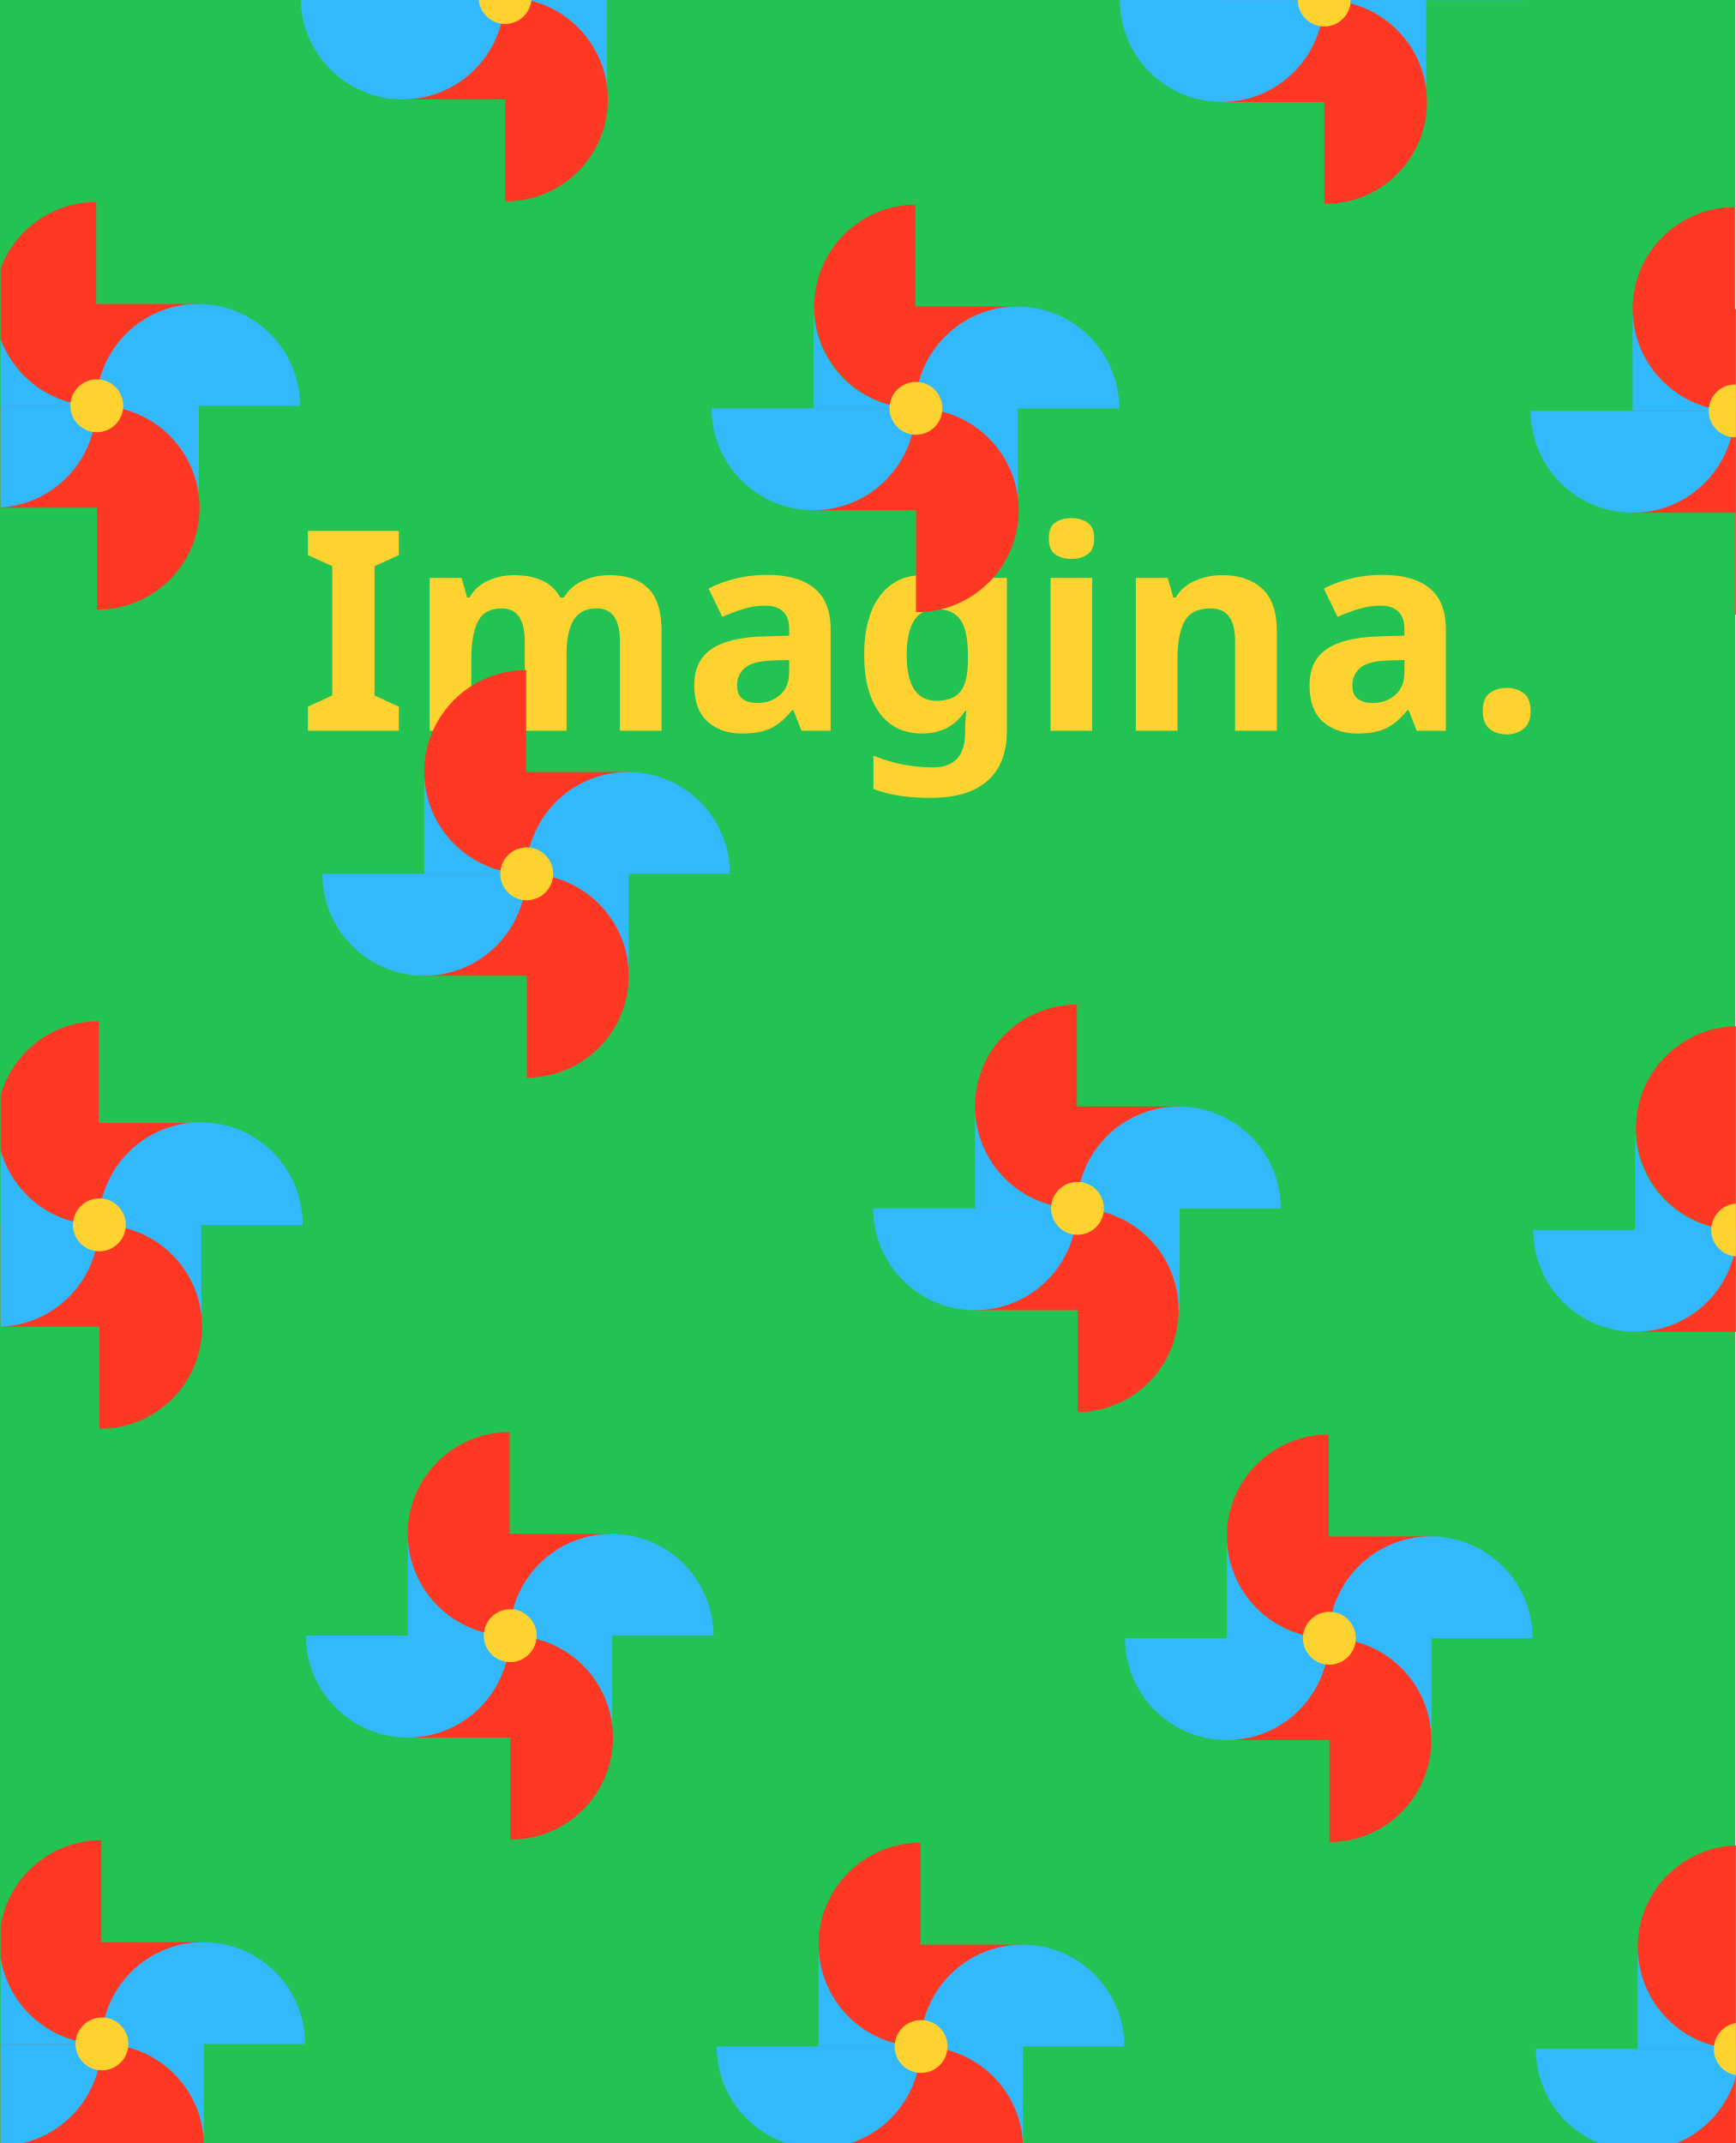
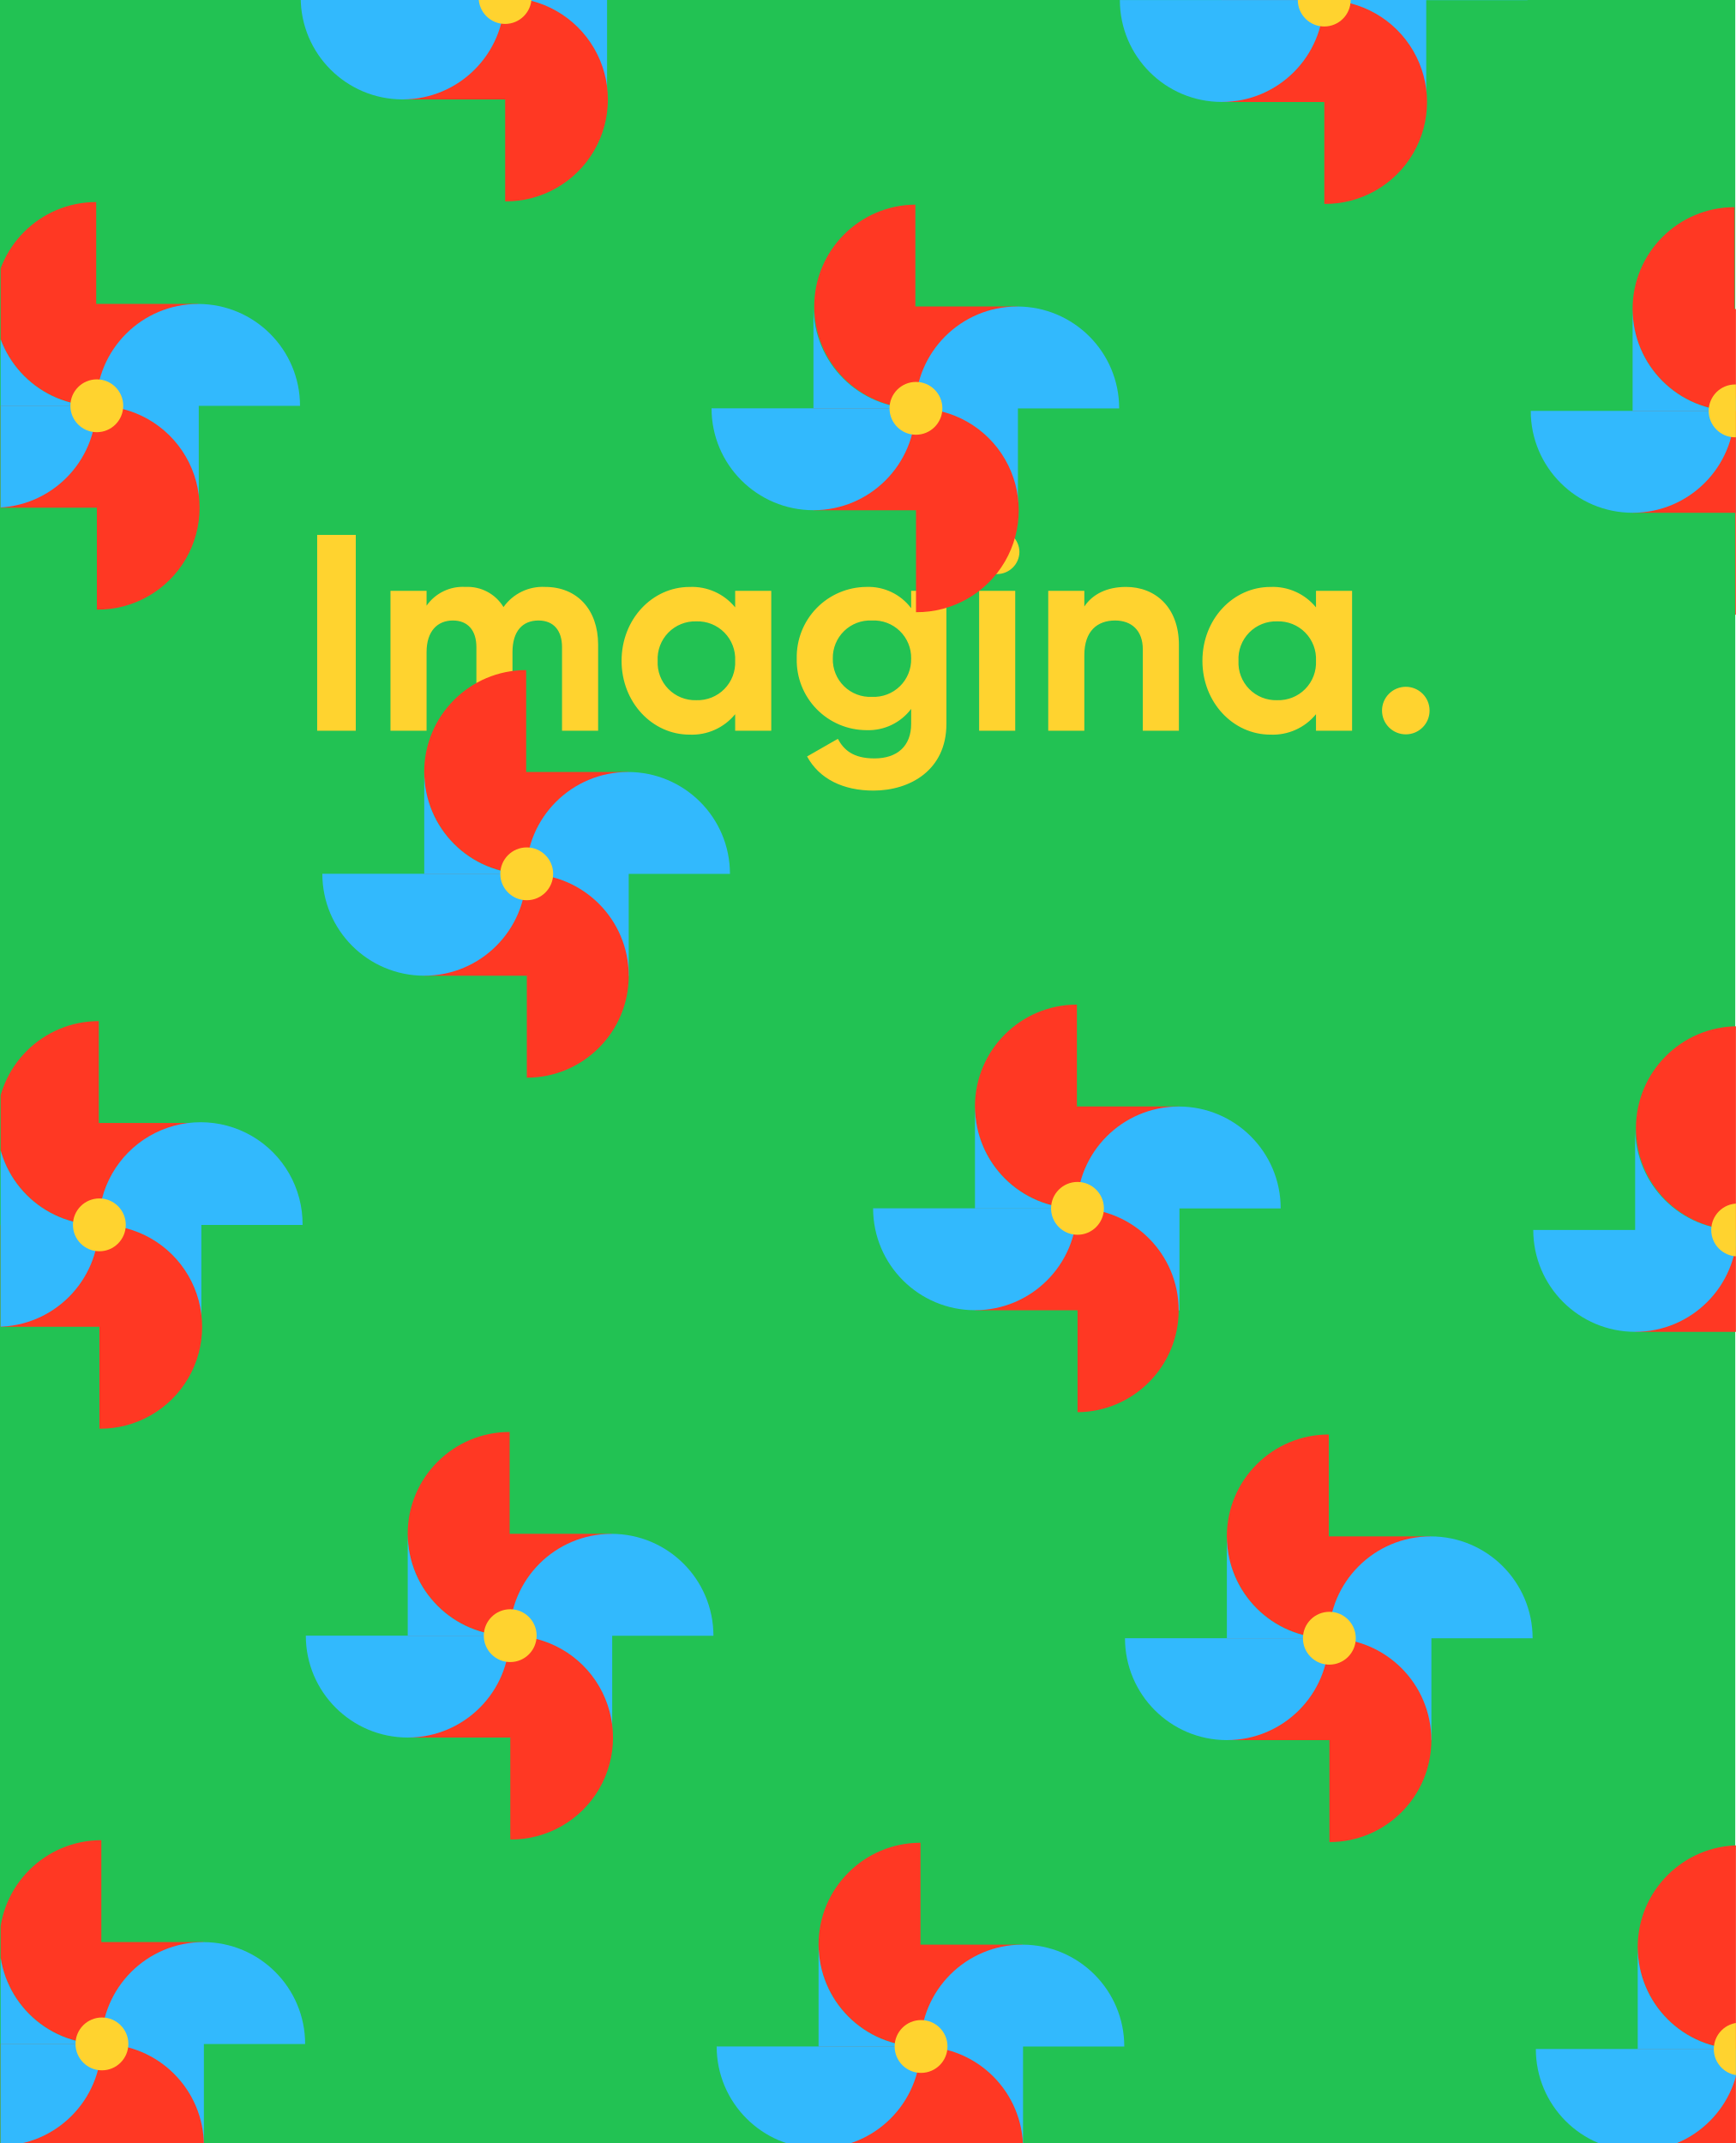
<svg xmlns="http://www.w3.org/2000/svg" width="273" height="337.053" viewBox="0 0 273 337.053">
  <defs>
-     <style>.a{fill:none;}.b{fill:#22c253;}.c,.g{fill:#ffd32f;}.c{font-size:44px;font-family:Gilroy-Bold, Gilroy;font-weight:700;}.d{clip-path:url(#a);}.e{fill:#ff3823;}.f{fill:#32b9fd;}</style>
+     <style>.a{fill:none;}.b{fill:#22c253;}.c{fill:#ffd32f;}.d{clip-path:url(#a);}.e{fill:#ff3823;}.f{fill:#32b9fd;}</style>
    <clipPath id="a">
      <rect class="a" width="272.895" height="337.053" />
    </clipPath>
  </defs>
  <g transform="translate(-1093 -1493.904)">
    <rect class="b" width="272.895" height="337.053" transform="translate(1093 1493.904)" />
-     <text class="c" transform="translate(1230 1608.832)">
-       <tspan x="-89.98" y="0">Imagina.</tspan>
-     </text>
+     <path class="c" d="M-87.12-30.8V0h6.072V-30.8Zm35.86,8.184a7.537,7.537,0,0,0-6.556,3.168A6.6,6.6,0,0,0-63.8-22.616a6.945,6.945,0,0,0-6.116,2.948V-22h-5.676V0h5.676V-12.364c0-3.3,1.716-4.972,4.136-4.972,2.376,0,3.7,1.584,3.7,4.18V0h5.676V-12.364c0-3.3,1.584-4.972,4.092-4.972,2.376,0,3.7,1.584,3.7,4.18V0h5.676V-13.552C-42.944-19.052-46.244-22.616-51.26-22.616ZM-21.384-22v2.6a8.758,8.758,0,0,0-7.172-3.212c-5.852,0-10.692,5.06-10.692,11.616S-34.408.616-28.556.616A8.758,8.758,0,0,0-21.384-2.6V0h5.676V-22ZM-27.5-4.8A5.9,5.9,0,0,1-33.572-11,5.9,5.9,0,0,1-27.5-17.2,5.915,5.915,0,0,1-21.384-11,5.915,5.915,0,0,1-27.5-4.8ZM6.292-22v2.728a8.406,8.406,0,0,0-7.04-3.344A11.026,11.026,0,0,0-11.7-11.352,11,11,0,0,0-.748-.088a8.406,8.406,0,0,0,7.04-3.344v2.376c0,3.476-2.2,5.412-5.764,5.412-3.388,0-4.84-1.364-5.764-3.08l-4.84,2.772C-8.14,7.612-4.356,9.416.352,9.416c5.808,0,11.484-3.256,11.484-10.472V-22ZM.132-5.324a5.883,5.883,0,0,1-6.16-6.028,5.873,5.873,0,0,1,6.16-5.984,5.873,5.873,0,0,1,6.16,5.984A5.883,5.883,0,0,1,.132-5.324ZM19.8-24.64a3.521,3.521,0,0,0,3.52-3.476,3.559,3.559,0,0,0-3.52-3.52,3.551,3.551,0,0,0-3.476,3.52A3.512,3.512,0,0,0,19.8-24.64ZM16.984,0H22.66V-22H16.984Zm23.1-22.616c-2.948,0-5.236,1.1-6.556,3.08V-22H27.852V0h5.676V-11.88c0-3.828,2.068-5.456,4.84-5.456,2.552,0,4.356,1.54,4.356,4.532V0H48.4V-13.508C48.4-19.36,44.748-22.616,40.084-22.616ZM69.96-22v2.6a8.758,8.758,0,0,0-7.172-3.212C56.936-22.616,52.1-17.556,52.1-11S56.936.616,62.788.616A8.758,8.758,0,0,0,69.96-2.6V0h5.676V-22ZM63.844-4.8A5.9,5.9,0,0,1,57.772-11a5.9,5.9,0,0,1,6.072-6.2A5.915,5.915,0,0,1,69.96-11,5.915,5.915,0,0,1,63.844-4.8ZM84.084.572a3.737,3.737,0,0,0,3.74-3.74,3.737,3.737,0,0,0-3.74-3.74,3.737,3.737,0,0,0-3.74,3.74A3.737,3.737,0,0,0,84.084.572Z" transform="translate(1230 1608.832)" />
    <g transform="translate(1093.104 1493.904)">
      <g class="d" transform="translate(0 0)">
        <g transform="translate(113.008 161.81)">
          <g transform="translate(0 256.844)">
            <path class="e" d="M1722.446,290.842V274.819a16.027,16.027,0,0,0-.009,32.055h16.051V290.842Z" transform="translate(-1690.395 -274.819)" />
            <path class="f" d="M1749,301.371a16.026,16.026,0,1,0-32.053,0h.1v16.04h16.031v-16.04Z" transform="translate(-1684.892 -269.316)" />
            <path class="e" d="M1722.553,295.873v-.015h-16.142v16.033h16.142v16.034a16.026,16.026,0,1,0,0-32.051Z" transform="translate(-1690.398 -263.819)" />
            <g transform="translate(0 32.039)">
              <path class="f" d="M1711.919,311.884a16.025,16.025,0,0,0,16.028-16.026H1695.9A16.026,16.026,0,0,0,1711.919,311.884Z" transform="translate(-1695.896 -295.858)" />
            </g>
            <path class="f" d="M1722.438,301.376a16.031,16.031,0,0,1-16.019-16.028v-.015h0v16.051l16.031,0Z" transform="translate(-1690.396 -269.322)" />
-             <path class="g" d="M1722.585,297.283a4.155,4.155,0,1,1-4.155-4.151A4.155,4.155,0,0,1,1722.585,297.283Z" transform="translate(-1686.287 -265.244)" />
+             <path class="c" d="M1722.585,297.283a4.155,4.155,0,1,1-4.155-4.151A4.155,4.155,0,0,1,1722.585,297.283Z" transform="translate(-1686.287 -265.244)" />
          </g>
          <g transform="translate(64.211 192.633)">
            <path class="e" d="M1764.61,248.677V232.654a16.027,16.027,0,0,0-.009,32.055h16.051V248.677Z" transform="translate(-1732.559 -232.654)" />
            <path class="f" d="M1791.161,259.206a16.026,16.026,0,1,0-32.053,0h.1v16.04h16.031v-16.04Z" transform="translate(-1727.056 -227.152)" />
            <path class="e" d="M1764.718,253.708v-.015h-16.142v16.033h16.142V285.76a16.026,16.026,0,1,0,0-32.051Z" transform="translate(-1732.563 -221.654)" />
            <g transform="translate(0 32.039)">
              <path class="f" d="M1754.086,269.72a16.025,16.025,0,0,0,16.026-16.027h-32.051A16.027,16.027,0,0,0,1754.086,269.72Z" transform="translate(-1738.061 -253.693)" />
            </g>
            <path class="f" d="M1764.6,259.211a16.031,16.031,0,0,1-16.017-16.028v-.015h0v16.051l16.031,0Z" transform="translate(-1732.561 -227.157)" />
-             <path class="g" d="M1764.75,255.118a4.155,4.155,0,1,1-4.153-4.151A4.155,4.155,0,0,1,1764.75,255.118Z" transform="translate(-1728.452 -223.079)" />
+             <path class="c" d="M1764.75,255.118a4.155,4.155,0,1,1-4.153-4.151A4.155,4.155,0,0,1,1764.75,255.118Z" transform="translate(-1728.452 -223.079)" />
          </g>
          <g transform="translate(128.422 128.422)">
            <path class="e" d="M1806.775,206.512V190.489a16.027,16.027,0,0,0-.009,32.055h16.051V206.512Z" transform="translate(-1774.724 -190.489)" />
            <path class="f" d="M1833.326,217.041a16.027,16.027,0,1,0-32.053,0h.1v16.04h16.031l0-16.04Z" transform="translate(-1769.221 -184.986)" />
            <path class="e" d="M1806.883,211.543v-.015h-16.142v16.033h16.142v16.034a16.026,16.026,0,1,0,0-32.051Z" transform="translate(-1774.728 -179.489)" />
            <g transform="translate(0 32.039)">
              <path class="f" d="M1796.251,227.555a16.025,16.025,0,0,0,16.026-16.027h-32.051A16.027,16.027,0,0,0,1796.251,227.555Z" transform="translate(-1780.226 -211.528)" />
            </g>
            <path class="f" d="M1806.768,217.046a16.031,16.031,0,0,1-16.017-16.028V201h0v16.051l16.031,0Z" transform="translate(-1774.725 -184.992)" />
-             <path class="g" d="M1806.915,212.953a4.155,4.155,0,1,1-4.153-4.151A4.155,4.155,0,0,1,1806.915,212.953Z" transform="translate(-1770.617 -180.914)" />
+             <path class="c" d="M1806.915,212.953a4.155,4.155,0,1,1-4.153-4.151A4.155,4.155,0,0,1,1806.915,212.953Z" transform="translate(-1770.617 -180.914)" />
          </g>
          <g transform="translate(192.633 64.211)">
            <path class="e" d="M1848.94,164.347V148.324a16.027,16.027,0,0,0-.009,32.055h16.051V164.347Z" transform="translate(-1816.889 -148.324)" />
            <path class="f" d="M1875.491,174.876a16.026,16.026,0,1,0-32.053,0h.1v16.04h16.031v-16.04Z" transform="translate(-1811.386 -142.822)" />
            <path class="e" d="M1849.048,169.378v-.015h-16.142V185.4h16.142V201.43a16.026,16.026,0,1,0,0-32.051Z" transform="translate(-1816.893 -137.324)" />
            <g transform="translate(0 32.039)">
              <path class="f" d="M1838.416,185.389a16.025,16.025,0,0,0,16.027-16.026h-32.052A16.027,16.027,0,0,0,1838.416,185.389Z" transform="translate(-1822.391 -169.363)" />
            </g>
            <path class="f" d="M1848.933,174.881a16.031,16.031,0,0,1-16.018-16.028v-.015h0v16.051l16.031,0Z" transform="translate(-1816.891 -142.827)" />
-             <path class="g" d="M1849.08,170.788a4.155,4.155,0,1,1-4.153-4.151A4.155,4.155,0,0,1,1849.08,170.788Z" transform="translate(-1812.782 -138.749)" />
+             <path class="c" d="M1849.08,170.788a4.155,4.155,0,1,1-4.153-4.151A4.155,4.155,0,0,1,1849.08,170.788Z" transform="translate(-1812.782 -138.749)" />
          </g>
          <g transform="translate(256.844)">
            <path class="e" d="M1891.106,122.182V106.159a16.027,16.027,0,0,0-.009,32.055h16.051V122.182Z" transform="translate(-1859.054 -106.159)" />
            <path class="f" d="M1917.656,132.711a16.026,16.026,0,1,0-32.053,0h.1v16.04h16.031v-16.04Z" transform="translate(-1853.552 -100.656)" />
            <path class="e" d="M1891.213,127.213V127.2h-16.142v16.033h16.142v16.034a16.026,16.026,0,1,0,0-32.051Z" transform="translate(-1859.058 -95.159)" />
            <g transform="translate(0 32.039)">
              <path class="f" d="M1880.581,143.225a16.025,16.025,0,0,0,16.027-16.027h-32.052A16.027,16.027,0,0,0,1880.581,143.225Z" transform="translate(-1864.556 -127.198)" />
            </g>
            <path class="f" d="M1891.1,132.716a16.031,16.031,0,0,1-16.018-16.028v-.015h0v16.051l16.031,0Z" transform="translate(-1859.056 -100.662)" />
-             <path class="g" d="M1891.245,128.623a4.155,4.155,0,1,1-4.153-4.151A4.154,4.154,0,0,1,1891.245,128.623Z" transform="translate(-1854.947 -96.584)" />
+             <path class="c" d="M1891.245,128.623a4.155,4.155,0,1,1-4.153-4.151A4.154,4.154,0,0,1,1891.245,128.623Z" transform="translate(-1854.947 -96.584)" />
          </g>
        </g>
        <g transform="translate(48.393 97.197)">
          <g transform="translate(0 256.846)">
            <path class="e" d="M1680.016,248.413V232.391a16.027,16.027,0,0,0-.009,32.055h16.051V248.413Z" transform="translate(-1647.964 -232.391)" />
            <path class="f" d="M1706.566,258.944a16.026,16.026,0,1,0-32.053,0h.105v16.04h16.03v-16.04Z" transform="translate(-1642.461 -226.889)" />
            <path class="e" d="M1680.125,253.445v-.015h-16.144v16.031h16.144V285.5a16.025,16.025,0,1,0,0-32.05Z" transform="translate(-1647.968 -221.391)" />
            <g transform="translate(0 32.039)">
              <path class="f" d="M1669.491,269.455a16.025,16.025,0,0,0,16.026-16.025h-32.052A16.026,16.026,0,0,0,1669.491,269.455Z" transform="translate(-1653.466 -253.43)" />
            </g>
            <path class="f" d="M1680.008,258.949a16.032,16.032,0,0,1-16.017-16.03V242.9h0l0,16.049,16.031,0Z" transform="translate(-1647.966 -226.894)" />
-             <path class="g" d="M1680.155,254.856A4.155,4.155,0,1,1,1676,250.7,4.153,4.153,0,0,1,1680.155,254.856Z" transform="translate(-1643.856 -222.817)" />
+             <path class="c" d="M1680.155,254.856A4.155,4.155,0,1,1,1676,250.7,4.153,4.153,0,0,1,1680.155,254.856Z" transform="translate(-1643.856 -222.817)" />
          </g>
          <g transform="translate(64.211 192.633)">
            <path class="e" d="M1722.181,206.247V190.225a16.026,16.026,0,0,0-.009,32.053h16.051V206.247Z" transform="translate(-1690.129 -190.225)" />
            <path class="f" d="M1748.731,216.776a16.026,16.026,0,1,0-32.053,0h.1v16.042h16.03l0-16.042Z" transform="translate(-1684.627 -184.723)" />
            <path class="e" d="M1722.29,211.278v-.014h-16.144V227.3h16.144v16.034a16.026,16.026,0,1,0,0-32.052Z" transform="translate(-1690.133 -179.225)" />
            <g transform="translate(0 32.039)">
              <path class="f" d="M1711.656,227.289a16.025,16.025,0,0,0,16.026-16.025h-32.052A16.026,16.026,0,0,0,1711.656,227.289Z" transform="translate(-1695.631 -211.264)" />
            </g>
            <path class="f" d="M1722.173,216.781a16.029,16.029,0,0,1-16.017-16.028v-.015h0l0,16.052,16.031,0Z" transform="translate(-1690.13 -184.728)" />
-             <path class="g" d="M1722.32,212.69a4.155,4.155,0,1,1-4.153-4.153A4.153,4.153,0,0,1,1722.32,212.69Z" transform="translate(-1686.021 -180.651)" />
+             <path class="c" d="M1722.32,212.69a4.155,4.155,0,1,1-4.153-4.153A4.153,4.153,0,0,1,1722.32,212.69Z" transform="translate(-1686.021 -180.651)" />
          </g>
          <g transform="translate(128.422 128.422)">
            <path class="e" d="M1764.345,164.083V148.06a16.027,16.027,0,0,0-.009,32.055h16.052V164.083Z" transform="translate(-1732.294 -148.06)" />
            <path class="f" d="M1790.9,174.612a16.026,16.026,0,1,0-32.053,0h.105v16.042h16.03V174.612Z" transform="translate(-1726.792 -142.558)" />
            <path class="e" d="M1764.455,169.114V169.1h-16.144v16.031h16.144v16.034a16.026,16.026,0,1,0,0-32.052Z" transform="translate(-1732.298 -137.059)" />
            <g transform="translate(0 32.041)">
              <path class="f" d="M1753.821,185.125a16.025,16.025,0,0,0,16.026-16.025H1737.8A16.026,16.026,0,0,0,1753.821,185.125Z" transform="translate(-1737.796 -169.1)" />
            </g>
            <path class="f" d="M1764.338,174.617a16.03,16.03,0,0,1-16.017-16.028v-.015h0v16.049l16.031,0Z" transform="translate(-1732.296 -142.563)" />
-             <path class="g" d="M1764.485,170.526a4.155,4.155,0,1,1-4.153-4.153A4.153,4.153,0,0,1,1764.485,170.526Z" transform="translate(-1728.187 -138.485)" />
+             <path class="c" d="M1764.485,170.526a4.155,4.155,0,1,1-4.153-4.153A4.153,4.153,0,0,1,1764.485,170.526Z" transform="translate(-1728.187 -138.485)" />
          </g>
          <g transform="translate(192.633 64.211)">
            <path class="e" d="M1806.51,121.917V105.9a16.027,16.027,0,0,0-.008,32.053h16.049V121.917Z" transform="translate(-1774.459 -105.895)" />
            <path class="f" d="M1833.061,132.446a16.026,16.026,0,1,0-32.053,0h.1v16.042h16.03l0-16.042Z" transform="translate(-1768.957 -100.393)" />
            <path class="e" d="M1806.62,126.948v-.014h-16.144v16.031h16.144V159a16.026,16.026,0,1,0,0-32.051Z" transform="translate(-1774.463 -94.895)" />
            <g transform="translate(0 32.039)">
              <path class="f" d="M1795.986,142.959a16.025,16.025,0,0,0,16.027-16.025h-32.052A16.026,16.026,0,0,0,1795.986,142.959Z" transform="translate(-1779.961 -126.934)" />
            </g>
            <path class="f" d="M1806.5,132.451a16.03,16.03,0,0,1-16.019-16.028v-.015h0l0,16.052,16.031,0Z" transform="translate(-1774.461 -100.398)" />
-             <path class="g" d="M1806.65,128.36a4.155,4.155,0,1,1-4.153-4.153A4.152,4.152,0,0,1,1806.65,128.36Z" transform="translate(-1770.352 -96.321)" />
+             <path class="c" d="M1806.65,128.36a4.155,4.155,0,1,1-4.153-4.153A4.152,4.152,0,0,1,1806.65,128.36Z" transform="translate(-1770.352 -96.321)" />
          </g>
          <g transform="translate(256.846)">
            <path class="e" d="M1848.675,79.752V63.73a16.026,16.026,0,0,0-.009,32.053h16.052V79.752Z" transform="translate(-1816.625 -63.73)" />
            <path class="f" d="M1875.226,90.281a16.026,16.026,0,1,0-32.053,0h.1v16.04h16.03l0-16.04Z" transform="translate(-1811.123 -58.228)" />
            <path class="e" d="M1848.785,84.783v-.014h-16.144V100.8h16.144v16.036a16.027,16.027,0,1,0,0-32.053Z" transform="translate(-1816.63 -52.73)" />
            <g transform="translate(0 32.039)">
              <path class="f" d="M1838.151,100.794a16.025,16.025,0,0,0,16.026-16.025h-32.05A16.025,16.025,0,0,0,1838.151,100.794Z" transform="translate(-1822.127 -84.769)" />
            </g>
            <path class="f" d="M1848.668,90.286a16.03,16.03,0,0,1-16.017-16.028v-.015h0V90.3l16.031,0Z" transform="translate(-1816.627 -58.233)" />
-             <path class="g" d="M1848.815,86.195a4.155,4.155,0,1,1-4.153-4.153A4.153,4.153,0,0,1,1848.815,86.195Z" transform="translate(-1812.518 -54.156)" />
+             <path class="c" d="M1848.815,86.195a4.155,4.155,0,1,1-4.153-4.153A4.153,4.153,0,0,1,1848.815,86.195Z" transform="translate(-1812.518 -54.156)" />
          </g>
        </g>
        <g transform="translate(-16.218 32.584)">
          <g transform="translate(0 256.844)">
            <path class="e" d="M1637.589,205.983V189.961a16.027,16.027,0,0,0-.009,32.055h16.049V205.983Z" transform="translate(-1605.537 -189.961)" />
            <path class="f" d="M1664.135,216.514a16.025,16.025,0,1,0-32.05,0h.1v16.04h16.028l0-16.04Z" transform="translate(-1600.033 -184.459)" />
            <path class="e" d="M1637.7,211.015V211h-16.145v16.031H1637.7v16.036a16.026,16.026,0,0,0,0-32.052Z" transform="translate(-1605.541 -178.961)" />
            <g transform="translate(0 32.039)">
              <path class="f" d="M1627.06,227.025A16.024,16.024,0,0,0,1643.089,211h-32.052A16.025,16.025,0,0,0,1627.06,227.025Z" transform="translate(-1611.038 -211)" />
            </g>
            <path class="f" d="M1637.581,216.518a16.032,16.032,0,0,1-16.021-16.03v-.014h0v16.051l16.032,0Z" transform="translate(-1605.538 -184.464)" />
-             <path class="g" d="M1637.727,212.426a4.155,4.155,0,1,1-4.156-4.153A4.156,4.156,0,0,1,1637.727,212.426Z" transform="translate(-1601.428 -180.387)" />
+             <path class="c" d="M1637.727,212.426a4.155,4.155,0,1,1-4.156-4.153A4.156,4.156,0,0,1,1637.727,212.426Z" transform="translate(-1601.428 -180.387)" />
          </g>
          <g transform="translate(64.21 192.633)">
            <path class="e" d="M1679.752,163.818V147.8a16.027,16.027,0,0,0-.009,32.055h16.052V163.818Z" transform="translate(-1647.7 -147.796)" />
            <path class="f" d="M1706.3,174.349a16.026,16.026,0,1,0-32.053,0h.1v16.04h16.031v-16.04Z" transform="translate(-1642.198 -142.294)" />
            <path class="e" d="M1679.859,168.85v-.015h-16.142v16.031h16.142V200.9a16.026,16.026,0,1,0,0-32.051Z" transform="translate(-1647.704 -136.796)" />
            <g transform="translate(0 32.039)">
              <path class="f" d="M1669.227,184.86a16.024,16.024,0,0,0,16.027-16.025H1653.2A16.025,16.025,0,0,0,1669.227,184.86Z" transform="translate(-1653.202 -168.835)" />
            </g>
            <path class="f" d="M1679.745,174.353a16.031,16.031,0,0,1-16.017-16.03v-.014h0l0,16.051,16.033,0Z" transform="translate(-1647.702 -142.299)" />
-             <path class="g" d="M1679.891,170.261a4.155,4.155,0,1,1-4.153-4.153A4.154,4.154,0,0,1,1679.891,170.261Z" transform="translate(-1643.593 -138.222)" />
+             <path class="c" d="M1679.891,170.261a4.155,4.155,0,1,1-4.153-4.153A4.154,4.154,0,0,1,1679.891,170.261Z" transform="translate(-1643.593 -138.222)" />
          </g>
          <g transform="translate(153.422 125.422)">
            <path class="e" d="M1721.918,121.653V105.631a16.027,16.027,0,0,0-.009,32.055h16.049V121.653Z" transform="translate(-1689.867 -105.631)" />
            <path class="f" d="M1748.465,132.184a16.025,16.025,0,1,0-32.05,0h.1v16.04h16.028l0-16.04Z" transform="translate(-1684.364 -100.129)" />
            <path class="e" d="M1722.026,126.685v-.015h-16.146V142.7h16.146v16.036a16.026,16.026,0,0,0,0-32.051Z" transform="translate(-1689.871 -94.631)" />
            <g transform="translate(0 32.039)">
              <path class="f" d="M1711.39,142.695a16.025,16.025,0,0,0,16.03-16.025h-32.051A16.026,16.026,0,0,0,1711.39,142.695Z" transform="translate(-1695.368 -126.67)" />
            </g>
            <path class="f" d="M1721.911,132.188a16.032,16.032,0,0,1-16.021-16.03v-.014h0V132.2l16.032,0Z" transform="translate(-1689.868 -100.134)" />
-             <path class="g" d="M1722.057,128.1a4.155,4.155,0,1,1-4.156-4.153A4.155,4.155,0,0,1,1722.057,128.1Z" transform="translate(-1685.759 -96.057)" />
+             <path class="c" d="M1722.057,128.1a4.155,4.155,0,1,1-4.156-4.153A4.155,4.155,0,0,1,1722.057,128.1Z" transform="translate(-1685.759 -96.057)" />
          </g>
          <g transform="translate(192.632 64.211)">
            <path class="a" d="M1764.081,79.488V63.466a16.027,16.027,0,0,0-.009,32.055h16.052V79.488Z" transform="translate(-1732.03 -63.466)" />
            <path class="a" d="M1790.634,90.019a16.027,16.027,0,1,0-32.055,0h.1v16.04h16.031V90.019Z" transform="translate(-1726.527 -57.964)" />
            <path class="a" d="M1764.189,84.52V84.5h-16.142v16.031h16.142V116.57a16.025,16.025,0,1,0,0-32.05Z" transform="translate(-1732.034 -52.466)" />
            <g transform="translate(0 32.039)">
              <path class="a" d="M1753.557,100.53A16.025,16.025,0,0,0,1769.583,84.5h-32.051A16.026,16.026,0,0,0,1753.557,100.53Z" transform="translate(-1737.532 -84.505)" />
            </g>
            <path class="a" d="M1764.074,90.023a16.031,16.031,0,0,1-16.017-16.03V73.98h0l0,16.051,16.032,0Z" transform="translate(-1732.032 -57.969)" />
            <path class="a" d="M1764.221,85.931a4.155,4.155,0,1,1-4.153-4.153A4.152,4.152,0,0,1,1764.221,85.931Z" transform="translate(-1727.923 -53.892)" />
          </g>
          <g transform="translate(256.844)">
            <path class="e" d="M1806.249,37.323V21.3a16.027,16.027,0,0,0-.009,32.055h16.049V37.323Z" transform="translate(-1774.197 -21.301)" />
            <path class="f" d="M1832.8,47.854a16.026,16.026,0,1,0-32.052,0h.1v16.04h16.028l0-16.04Z" transform="translate(-1768.693 -15.799)" />
            <path class="e" d="M1806.356,42.355V42.34h-16.145V58.371h16.145V74.405a16.025,16.025,0,1,0,0-32.05Z" transform="translate(-1774.201 -10.301)" />
            <g transform="translate(0 32.039)">
              <path class="f" d="M1795.72,58.365a16.025,16.025,0,0,0,16.03-16.025H1779.7A16.026,16.026,0,0,0,1795.72,58.365Z" transform="translate(-1779.698 -42.34)" />
            </g>
            <path class="f" d="M1806.24,47.858a16.032,16.032,0,0,1-16.021-16.03v-.014h0V47.866l16.032,0Z" transform="translate(-1774.198 -15.804)" />
-             <path class="g" d="M1806.387,43.766a4.155,4.155,0,1,1-4.156-4.153A4.155,4.155,0,0,1,1806.387,43.766Z" transform="translate(-1770.089 -11.727)" />
+             <path class="c" d="M1806.387,43.766a4.155,4.155,0,1,1-4.156-4.153A4.155,4.155,0,0,1,1806.387,43.766Z" transform="translate(-1770.089 -11.727)" />
          </g>
        </g>
        <g transform="translate(-80.833 -32.029)">
          <g transform="translate(0 256.843)">
            <path class="e" d="M1595.158,163.554V147.531a16.027,16.027,0,0,0-.009,32.055H1611.2V163.554Z" transform="translate(-1563.107 -147.531)" />
            <path class="f" d="M1621.708,174.083a16.026,16.026,0,1,0-32.053,0h.1v16.04h16.031v-16.04Z" transform="translate(-1557.604 -142.029)" />
            <path class="e" d="M1595.265,168.585v-.015h-16.142V184.6h16.142v16.034a16.026,16.026,0,1,0,0-32.051Z" transform="translate(-1563.11 -136.531)" />
            <g transform="translate(0 32.039)">
              <path class="f" d="M1584.632,184.6a16.025,16.025,0,0,0,16.028-16.026h-32.052A16.026,16.026,0,0,0,1584.632,184.6Z" transform="translate(-1568.608 -168.57)" />
            </g>
            <path class="f" d="M1595.15,174.088a16.031,16.031,0,0,1-16.019-16.028v-.015h0V174.1l16.031,0Z" transform="translate(-1563.108 -142.034)" />
-             <path class="g" d="M1595.3,170a4.155,4.155,0,1,1-4.154-4.151A4.155,4.155,0,0,1,1595.3,170Z" transform="translate(-1558.999 -137.956)" />
+             <path class="c" d="M1595.3,170a4.155,4.155,0,1,1-4.154-4.151A4.155,4.155,0,0,1,1595.3,170Z" transform="translate(-1558.999 -137.956)" />
          </g>
          <g transform="translate(64.211 192.633)">
            <path class="e" d="M1637.323,121.39V105.367a16.027,16.027,0,0,0-.009,32.055h16.051V121.39Z" transform="translate(-1605.271 -105.367)" />
            <path class="f" d="M1663.873,131.919a16.027,16.027,0,1,0-32.053,0h.1v16.04h16.031v-16.04Z" transform="translate(-1599.769 -99.865)" />
            <path class="e" d="M1637.43,126.421v-.015h-16.142v16.033h16.142v16.034a16.026,16.026,0,1,0,0-32.051Z" transform="translate(-1605.275 -94.367)" />
            <g transform="translate(0 32.039)">
              <path class="f" d="M1626.8,142.432a16.025,16.025,0,0,0,16.026-16.026h-32.052A16.027,16.027,0,0,0,1626.8,142.432Z" transform="translate(-1610.773 -126.406)" />
            </g>
            <path class="f" d="M1637.316,131.924A16.03,16.03,0,0,1,1621.3,115.9v-.015h0V131.93l16.032,0Z" transform="translate(-1605.273 -99.87)" />
-             <path class="g" d="M1637.462,127.831a4.155,4.155,0,1,1-4.154-4.151A4.155,4.155,0,0,1,1637.462,127.831Z" transform="translate(-1601.163 -95.792)" />
+             <path class="c" d="M1637.462,127.831a4.155,4.155,0,1,1-4.154-4.151A4.155,4.155,0,0,1,1637.462,127.831Z" transform="translate(-1601.163 -95.792)" />
          </g>
          <g transform="translate(131.422 137.422)">
            <path class="e" d="M1679.488,79.225V63.2a16.027,16.027,0,0,0-.009,32.055h16.051V79.225Z" transform="translate(-1647.436 -63.202)" />
            <path class="f" d="M1706.038,89.754a16.026,16.026,0,1,0-32.053,0h.1v16.04h16.031l0-16.04Z" transform="translate(-1641.934 -57.7)" />
            <path class="e" d="M1679.6,84.256v-.015h-16.142v16.033H1679.6v16.033a16.025,16.025,0,1,0,0-32.05Z" transform="translate(-1647.44 -52.202)" />
            <g transform="translate(0 32.039)">
              <path class="f" d="M1668.963,100.268a16.025,16.025,0,0,0,16.026-16.027h-32.052A16.027,16.027,0,0,0,1668.963,100.268Z" transform="translate(-1652.938 -84.241)" />
            </g>
            <path class="f" d="M1679.48,89.759a16.03,16.03,0,0,1-16.017-16.028v-.015h0V89.765l16.031,0Z" transform="translate(-1647.438 -57.705)" />
-             <path class="g" d="M1679.627,85.666a4.155,4.155,0,1,1-4.155-4.151A4.155,4.155,0,0,1,1679.627,85.666Z" transform="translate(-1643.329 -53.627)" />
+             <path class="c" d="M1679.627,85.666a4.155,4.155,0,1,1-4.155-4.151A4.155,4.155,0,0,1,1679.627,85.666Z" transform="translate(-1643.329 -53.627)" />
          </g>
          <g transform="translate(192.633 64.211)">
            <path class="e" d="M1721.652,37.059V21.037a16.027,16.027,0,0,0-.009,32.053h16.051V37.059Z" transform="translate(-1689.601 -21.037)" />
            <path class="f" d="M1748.2,47.588a16.026,16.026,0,1,0-32.053,0h.1v16.04h16.031V47.588Z" transform="translate(-1684.098 -15.535)" />
            <path class="e" d="M1721.76,42.09v-.015h-16.142V58.106h16.142V74.142a16.026,16.026,0,1,0,0-32.051Z" transform="translate(-1689.605 -10.037)" />
            <g transform="translate(0 32.038)">
              <path class="f" d="M1711.128,58.1a16.025,16.025,0,0,0,16.026-16.026H1695.1A16.027,16.027,0,0,0,1711.128,58.1Z" transform="translate(-1695.103 -42.075)" />
            </g>
            <path class="f" d="M1721.645,47.593a16.029,16.029,0,0,1-16.017-16.028V31.55h0V47.6l16.031,0Z" transform="translate(-1689.603 -15.54)" />
-             <path class="g" d="M1721.792,43.5a4.155,4.155,0,1,1-4.154-4.151A4.155,4.155,0,0,1,1721.792,43.5Z" transform="translate(-1685.494 -11.463)" />
+             <path class="c" d="M1721.792,43.5a4.155,4.155,0,1,1-4.154-4.151A4.155,4.155,0,0,1,1721.792,43.5Z" transform="translate(-1685.494 -11.463)" />
          </g>
          <g transform="translate(256.844)">
            <path class="e" d="M1763.817-5.106V-21.128A16.03,16.03,0,0,0,1747.791-5.1a16.029,16.029,0,0,0,16.017,16.028h16.051V-5.106Z" transform="translate(-1731.766 21.128)" />
            <path class="f" d="M1790.368,5.423a16.027,16.027,0,1,0-32.053,0h.1V21.465h16.031l0-16.042Z" transform="translate(-1726.263 26.63)" />
            <path class="e" d="M1763.925-.075V-.089h-16.142V15.942h16.142V31.976a16.026,16.026,0,1,0,0-32.051Z" transform="translate(-1731.77 32.128)" />
            <g transform="translate(0 32.039)">
              <path class="f" d="M1753.293,15.936A16.025,16.025,0,0,0,1769.319-.089h-32.051A16.026,16.026,0,0,0,1753.293,15.936Z" transform="translate(-1737.268 0.089)" />
            </g>
            <path class="f" d="M1763.81,5.428A16.029,16.029,0,0,1,1747.792-10.6v-.015h0V5.436l16.031,0Z" transform="translate(-1731.767 26.625)" />
-             <path class="g" d="M1763.957,1.337a4.155,4.155,0,1,1-4.153-4.153A4.153,4.153,0,0,1,1763.957,1.337Z" transform="translate(-1727.659 30.702)" />
+             <path class="c" d="M1763.957,1.337a4.155,4.155,0,1,1-4.153-4.153A4.153,4.153,0,0,1,1763.957,1.337Z" transform="translate(-1727.659 30.702)" />
          </g>
        </g>
        <g transform="translate(-145.448 -96.644)">
          <g transform="translate(0 256.844)">
            <path class="e" d="M1552.728,121.125V105.1a16.027,16.027,0,0,0-.009,32.055h16.051V121.125Z" transform="translate(-1520.676 -105.102)" />
            <path class="f" d="M1579.278,131.654a16.026,16.026,0,1,0-32.053,0h.1V147.7h16.031l0-16.042Z" transform="translate(-1515.174 -99.6)" />
            <path class="e" d="M1552.835,126.156v-.014h-16.142v16.031h16.142v16.034a16.026,16.026,0,1,0,0-32.051Z" transform="translate(-1520.68 -94.101)" />
            <g transform="translate(0 32.041)">
              <path class="f" d="M1542.2,142.167a16.025,16.025,0,0,0,16.026-16.025h-32.052A16.026,16.026,0,0,0,1542.2,142.167Z" transform="translate(-1526.178 -126.142)" />
            </g>
            <path class="f" d="M1552.72,131.659a16.03,16.03,0,0,1-16.017-16.028v-.015h0v16.051l16.031,0Z" transform="translate(-1520.678 -99.605)" />
-             <path class="g" d="M1552.867,127.568a4.155,4.155,0,1,1-4.153-4.153A4.153,4.153,0,0,1,1552.867,127.568Z" transform="translate(-1516.568 -95.527)" />
+             <path class="c" d="M1552.867,127.568a4.155,4.155,0,1,1-4.153-4.153A4.153,4.153,0,0,1,1552.867,127.568Z" transform="translate(-1516.568 -95.527)" />
          </g>
          <g transform="translate(64.211 192.635)">
            <path class="e" d="M1594.893,78.96V62.938a16.027,16.027,0,0,0-.009,32.053h16.051V78.96Z" transform="translate(-1562.841 -62.938)" />
            <path class="f" d="M1621.443,89.489a16.026,16.026,0,1,0-32.053,0h.1v16.042h16.03V89.489Z" transform="translate(-1557.339 -57.436)" />
            <path class="e" d="M1595,83.991v-.014h-16.144v16.031H1595v16.034a16.026,16.026,0,1,0,0-32.051Z" transform="translate(-1562.845 -51.938)" />
            <g transform="translate(0 32.039)">
              <path class="f" d="M1584.368,100a16.025,16.025,0,0,0,16.027-16.025h-32.052A16.026,16.026,0,0,0,1584.368,100Z" transform="translate(-1568.343 -83.977)" />
            </g>
            <path class="f" d="M1594.885,89.494a16.031,16.031,0,0,1-16.017-16.028v-.015h0V89.5l16.031,0Z" transform="translate(-1562.843 -57.441)" />
-             <path class="g" d="M1595.032,85.4a4.155,4.155,0,1,1-4.153-4.153A4.153,4.153,0,0,1,1595.032,85.4Z" transform="translate(-1558.734 -53.364)" />
+             <path class="c" d="M1595.032,85.4a4.155,4.155,0,1,1-4.153-4.153A4.153,4.153,0,0,1,1595.032,85.4Z" transform="translate(-1558.734 -53.364)" />
          </g>
          <g transform="translate(128.422 128.424)">
            <path class="e" d="M1637.058,36.795V20.773a16.026,16.026,0,0,0-.01,32.053H1653.1V36.795Z" transform="translate(-1605.006 -20.773)" />
            <path class="f" d="M1663.608,47.324a16.026,16.026,0,1,0-32.053,0h.1V63.366h16.03V47.324Z" transform="translate(-1599.504 -15.271)" />
            <path class="e" d="M1637.167,41.826v-.015h-16.144V57.844h16.144V73.878a16.026,16.026,0,1,0,0-32.051Z" transform="translate(-1605.01 -9.773)" />
            <g transform="translate(0 32.038)">
              <path class="f" d="M1626.533,57.838a16.025,16.025,0,0,0,16.027-16.026h-32.052A16.027,16.027,0,0,0,1626.533,57.838Z" transform="translate(-1610.508 -41.811)" />
            </g>
            <path class="f" d="M1637.05,47.329A16.031,16.031,0,0,1,1621.033,31.3v-.015h0l0,16.051,16.031,0Z" transform="translate(-1605.008 -15.276)" />
-             <path class="g" d="M1637.2,43.236a4.155,4.155,0,1,1-4.153-4.151A4.154,4.154,0,0,1,1637.2,43.236Z" transform="translate(-1600.899 -11.199)" />
+             <path class="c" d="M1637.2,43.236a4.155,4.155,0,1,1-4.153-4.151A4.154,4.154,0,0,1,1637.2,43.236Z" transform="translate(-1600.899 -11.199)" />
          </g>
          <g transform="translate(192.633 64.211)">
            <path class="e" d="M1679.223-5.37V-21.393A16.032,16.032,0,0,0,1663.2-5.367a16.031,16.031,0,0,0,16.017,16.028h16.051V-5.37Z" transform="translate(-1647.171 21.393)" />
            <path class="f" d="M1705.773,5.159a16.026,16.026,0,1,0-32.053,0h.1V21.2h16.03l0-16.042Z" transform="translate(-1641.669 26.896)" />
            <path class="e" d="M1679.332-.339V-.354h-16.144V15.679h16.144V31.713a16.026,16.026,0,1,0,0-32.051Z" transform="translate(-1647.175 32.393)" />
            <g transform="translate(0 32.039)">
              <path class="f" d="M1668.7,15.673A16.025,16.025,0,0,0,1684.725-.354h-32.052A16.027,16.027,0,0,0,1668.7,15.673Z" transform="translate(-1652.673 0.354)" />
            </g>
            <path class="f" d="M1679.215,5.164A16.031,16.031,0,0,1,1663.2-10.864v-.015h0l0,16.051,16.031,0Z" transform="translate(-1647.172 26.89)" />
-             <path class="g" d="M1679.362,1.071a4.155,4.155,0,1,1-4.153-4.151A4.154,4.154,0,0,1,1679.362,1.071Z" transform="translate(-1643.063 30.968)" />
+             <path class="c" d="M1679.362,1.071a4.155,4.155,0,1,1-4.153-4.151A4.154,4.154,0,0,1,1679.362,1.071Z" transform="translate(-1643.063 30.968)" />
          </g>
          <g transform="translate(256.844)">
            <path class="e" d="M1721.387-47.535V-63.558a16.032,16.032,0,0,0-16.026,16.026A16.031,16.031,0,0,0,1721.378-31.5h16.052V-47.535Z" transform="translate(-1689.336 63.558)" />
            <path class="f" d="M1747.938-37.006a16.029,16.029,0,0,0-16.023-16.028,16.03,16.03,0,0,0-16.03,16.028h.105v16.04h16.03v-16.04Z" transform="translate(-1683.833 69.061)" />
            <path class="e" d="M1721.5-42.5v-.015h-16.144v16.033H1721.5v16.034a16.028,16.028,0,0,0,16.026-16.025A16.027,16.027,0,0,0,1721.5-42.5Z" transform="translate(-1689.34 74.558)" />
            <g transform="translate(0 32.039)">
              <path class="f" d="M1710.863-26.493a16.025,16.025,0,0,0,16.026-16.027h-32.051A16.027,16.027,0,0,0,1710.863-26.493Z" transform="translate(-1694.838 42.519)" />
            </g>
            <path class="f" d="M1721.38-37a16.031,16.031,0,0,1-16.017-16.028v-.015h0v16.051l16.031,0Z" transform="translate(-1689.338 69.055)" />
-             <path class="g" d="M1721.527-41.094a4.154,4.154,0,0,1-4.153,4.156,4.158,4.158,0,0,1-4.157-4.156,4.156,4.156,0,0,1,4.157-4.151A4.149,4.149,0,0,1,1721.527-41.094Z" transform="translate(-1685.229 73.133)" />
+             <path class="c" d="M1721.527-41.094a4.154,4.154,0,0,1-4.153,4.156,4.158,4.158,0,0,1-4.157-4.156,4.156,4.156,0,0,1,4.157-4.151A4.149,4.149,0,0,1,1721.527-41.094Z" transform="translate(-1685.229 73.133)" />
          </g>
        </g>
      </g>
    </g>
  </g>
</svg>
